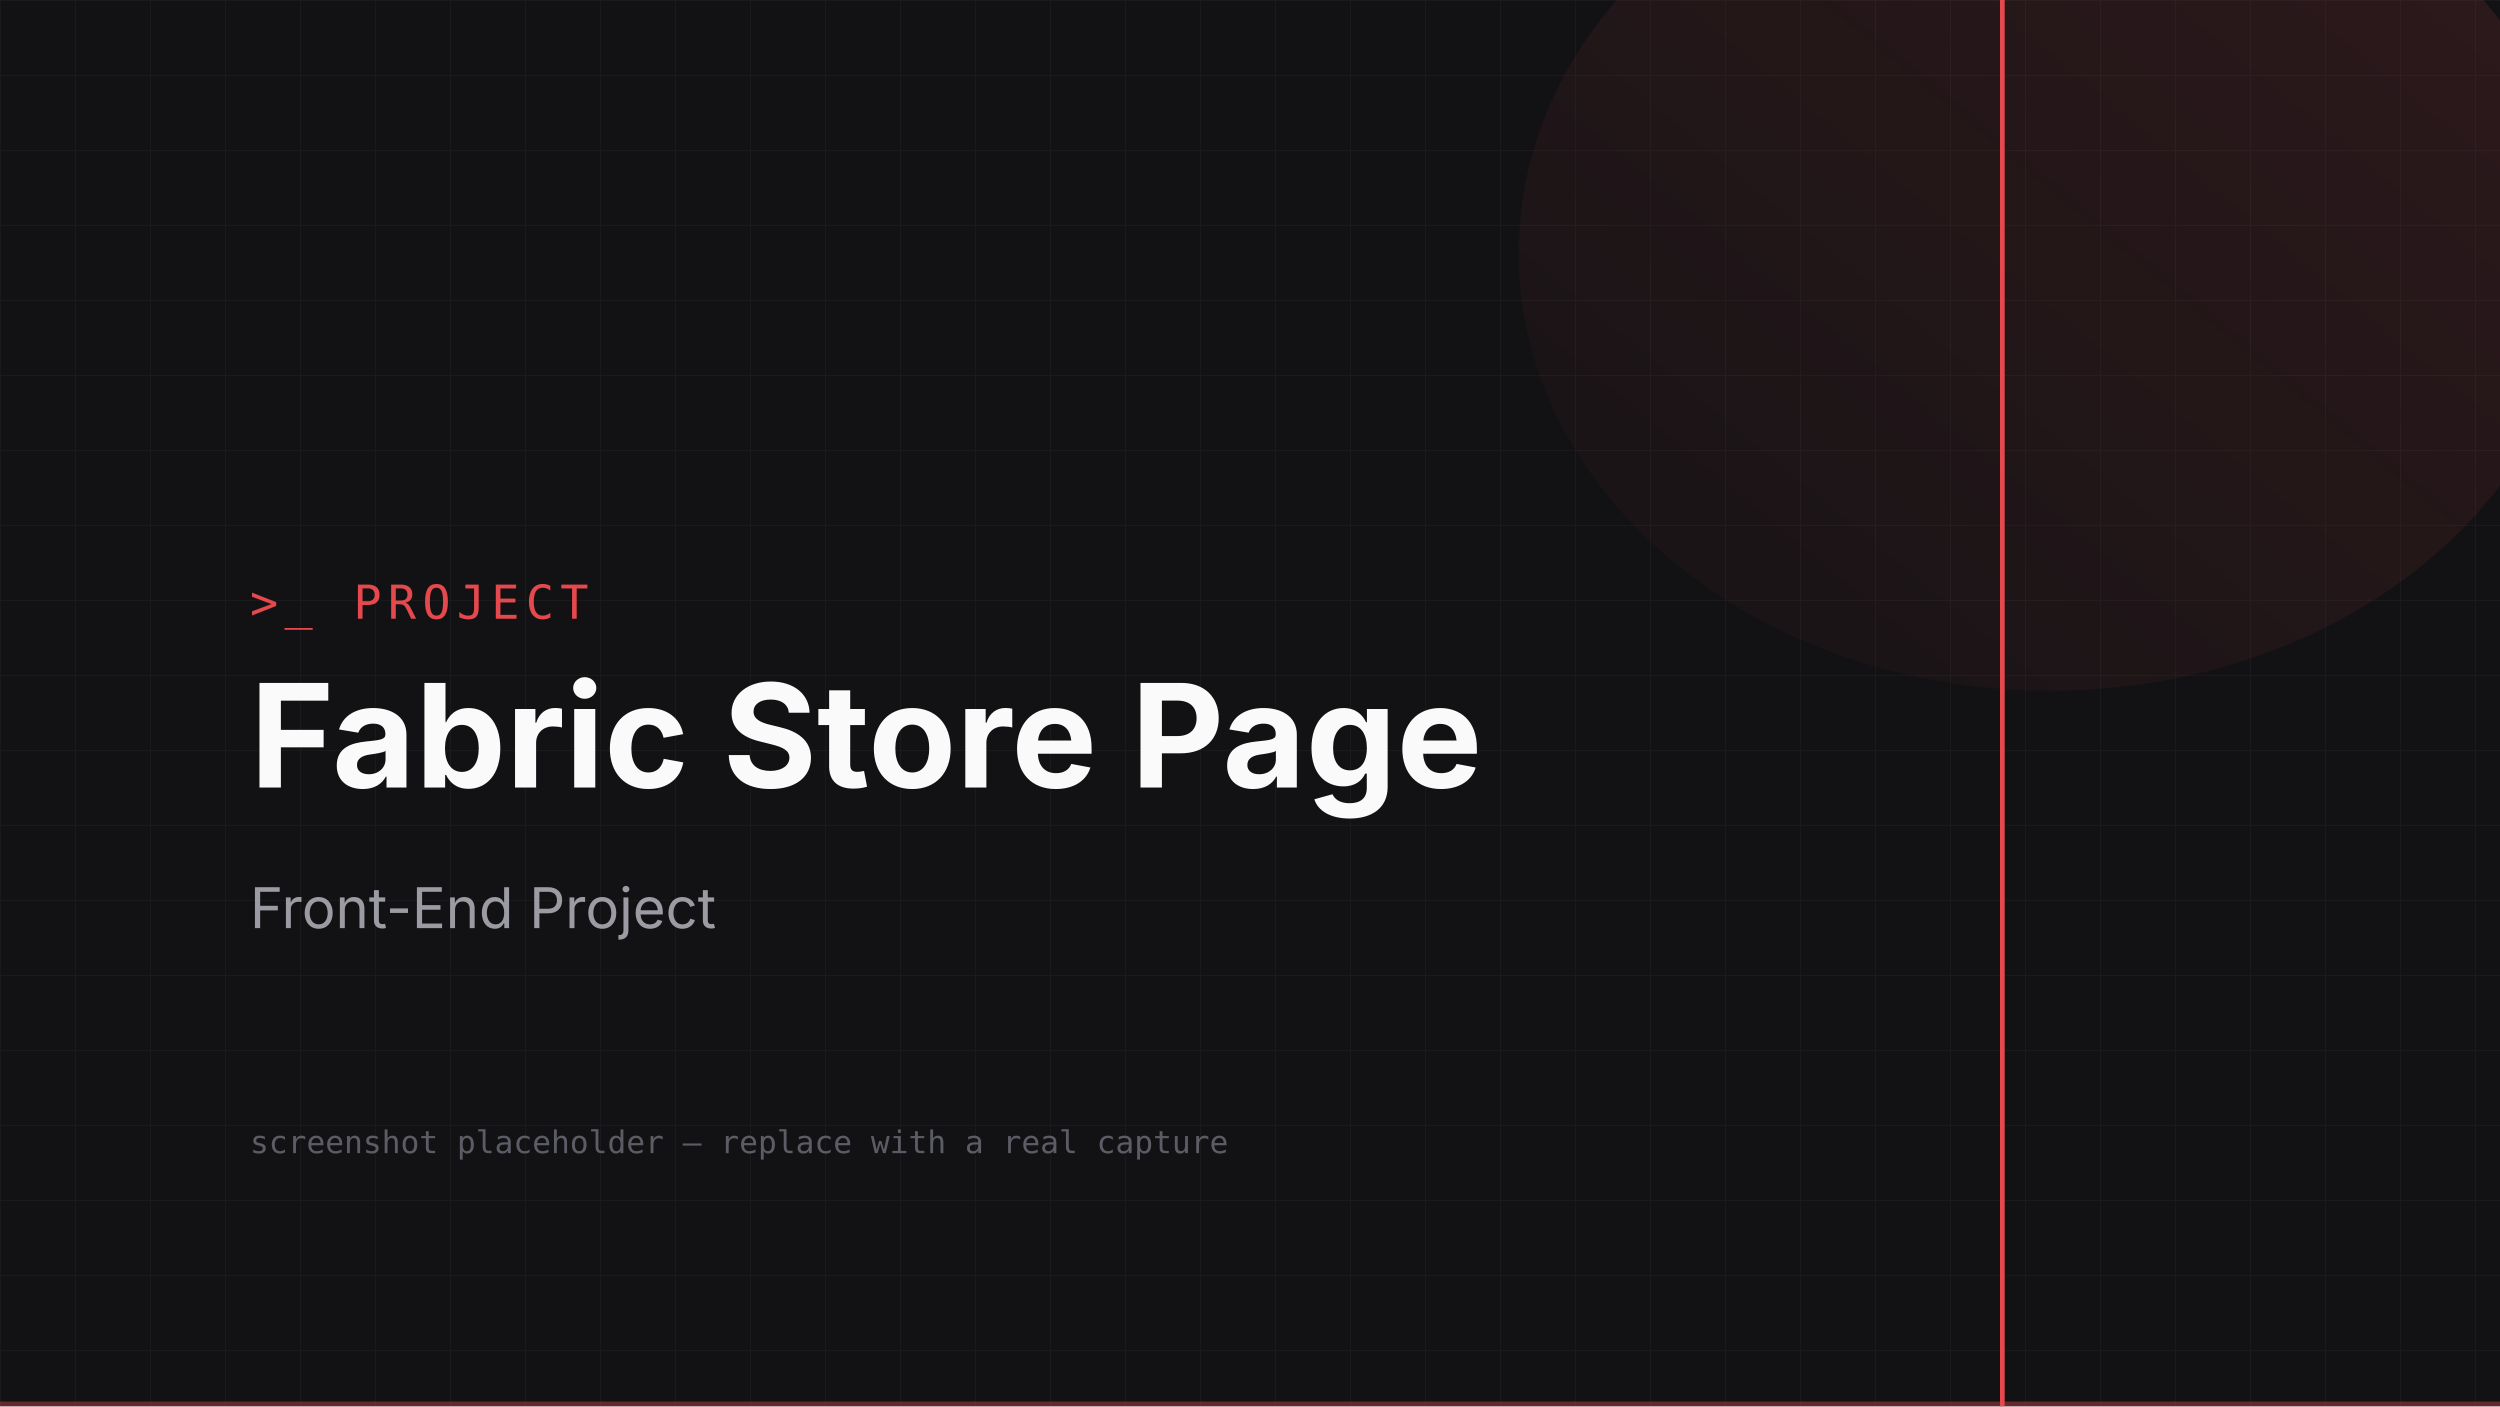
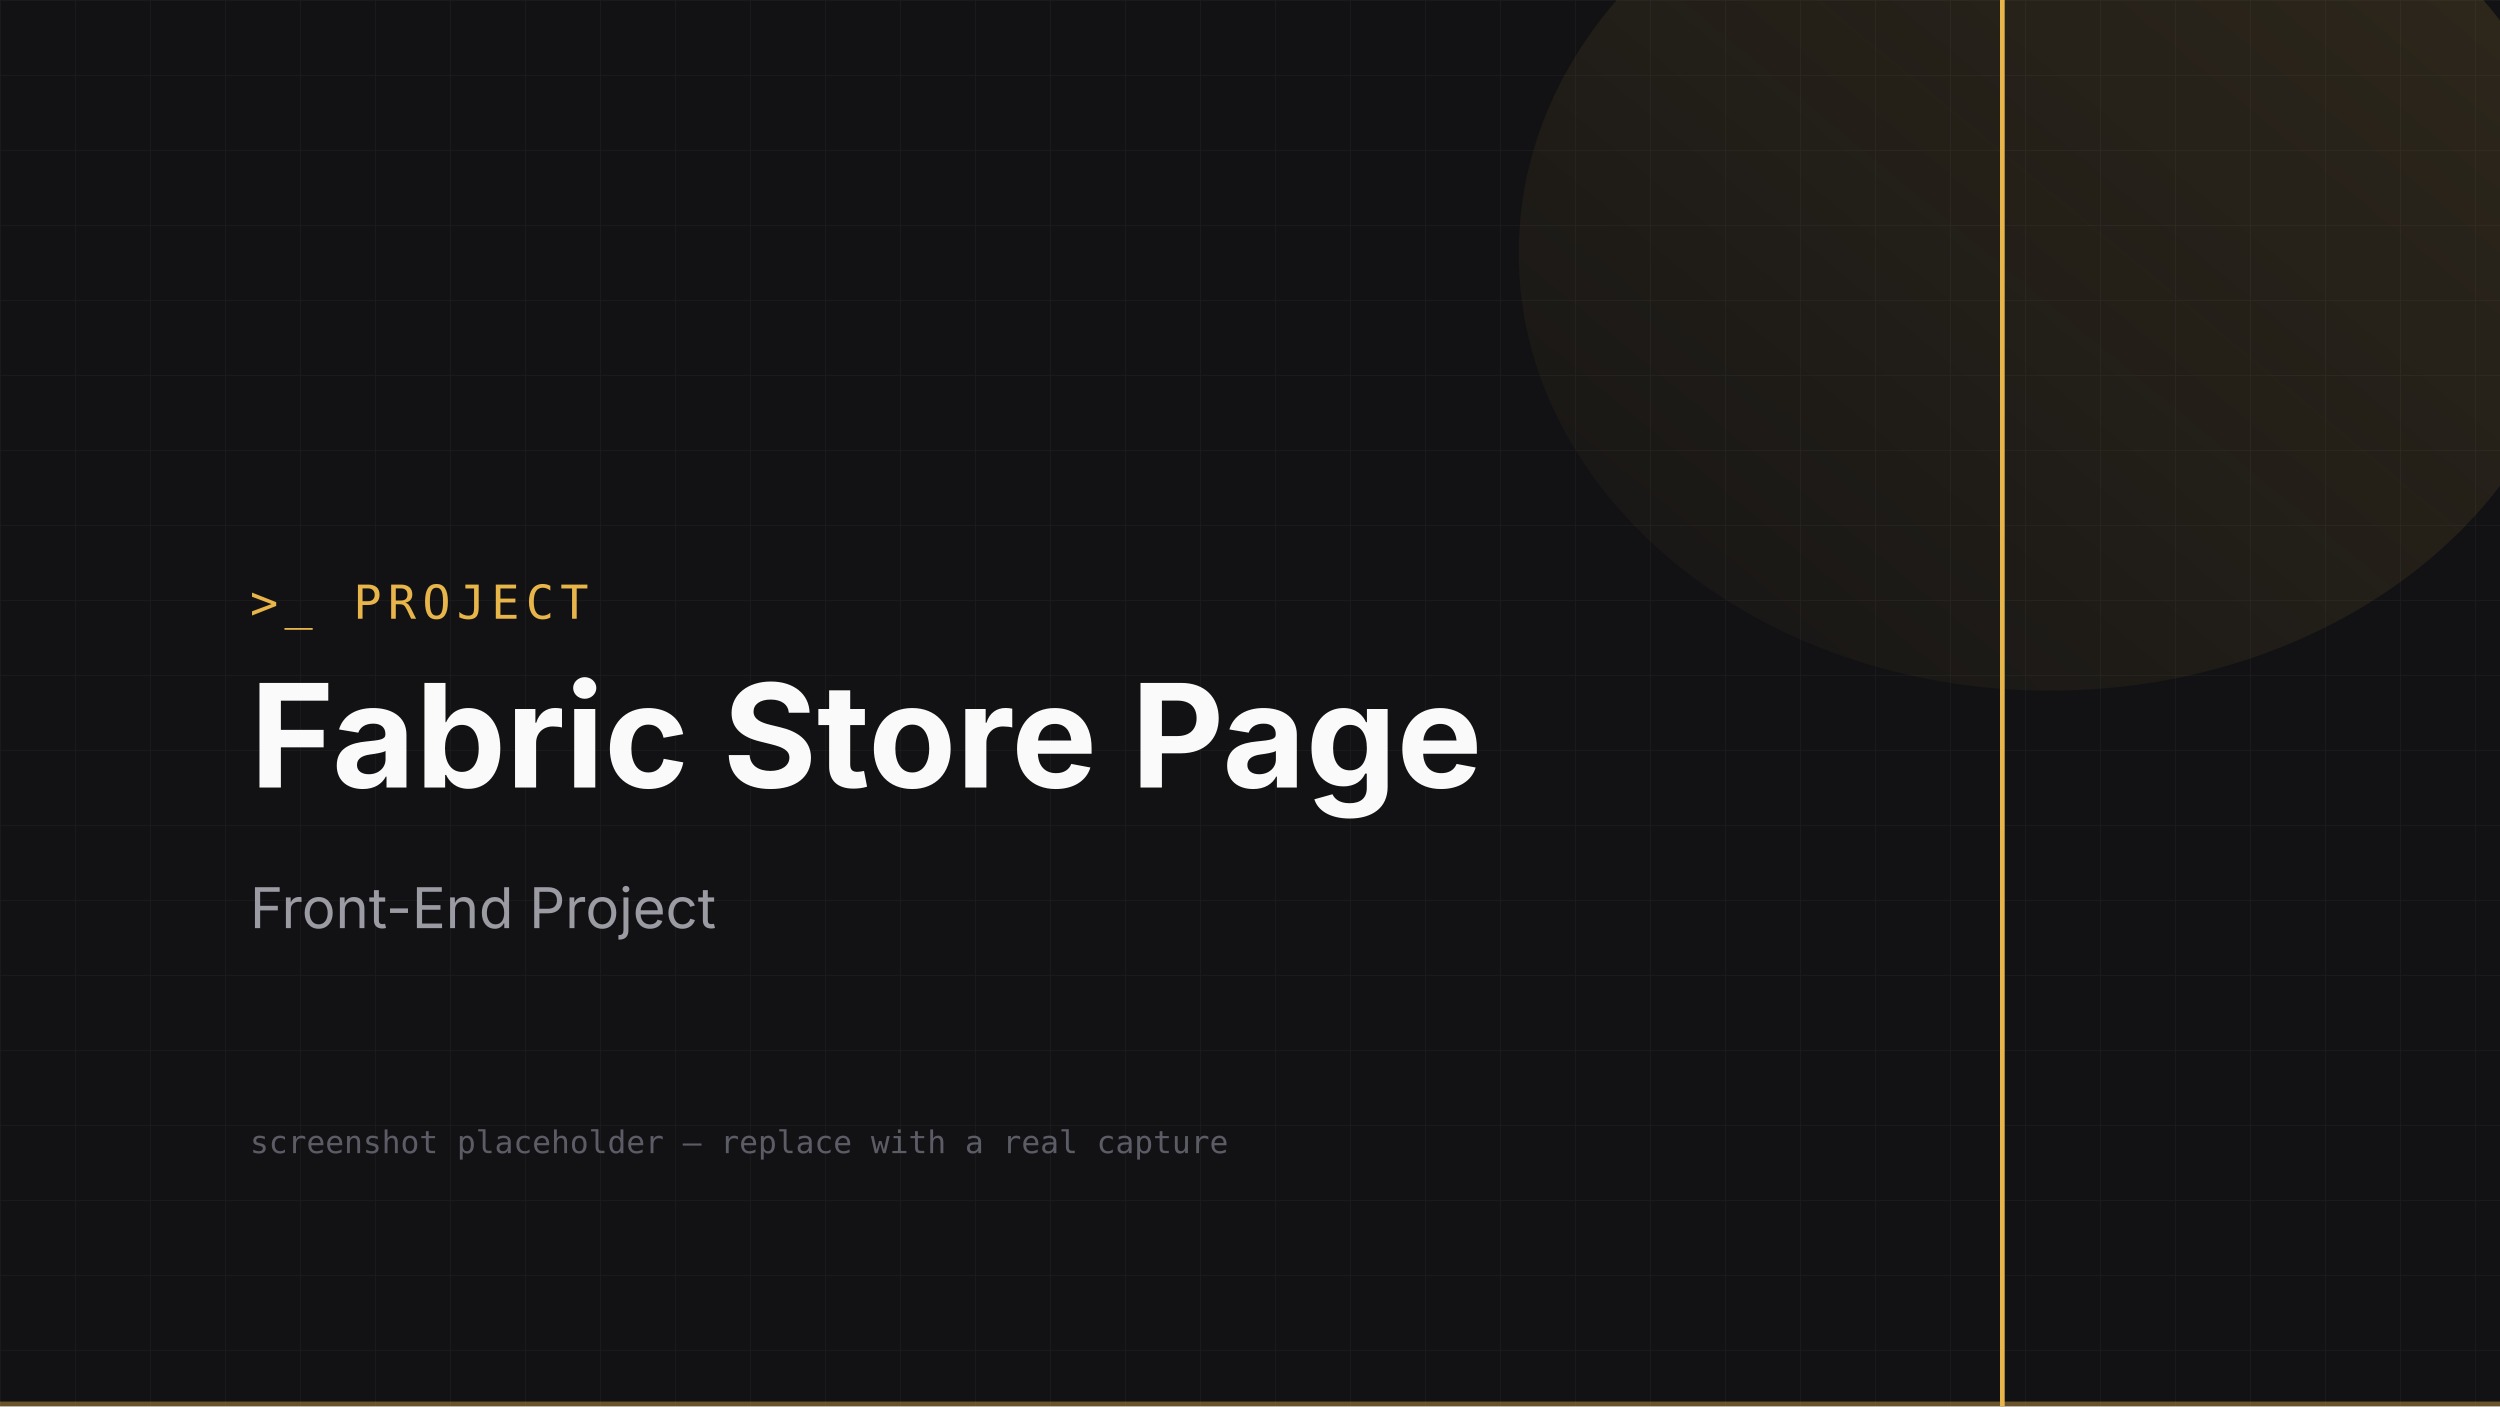
<svg xmlns="http://www.w3.org/2000/svg" width="1600" height="900" viewBox="0 0 1600 900" role="img" aria-label="Fabric Store Page screenshot placeholder">
  <defs>
    <pattern id="grid" width="48" height="48" patternUnits="userSpaceOnUse">
      <path d="M48 0H0V48" fill="none" stroke="#ffffff" stroke-opacity="0.045" />
    </pattern>
    <linearGradient id="glow" x1="1" y1="0" x2="0" y2="1">
-       <stop offset="0" stop-color="#e5484d" stop-opacity="0.14" />
-       <stop offset="1" stop-color="#e5484d" stop-opacity="0.02" />
+       <stop offset="0" stop-color="#e8b54a" stop-opacity="0.14" />
+       <stop offset="1" stop-color="#e8b54a" stop-opacity="0.02" />
    </linearGradient>
  </defs>
  <rect width="1600" height="900" fill="#121214" />
  <rect width="1600" height="900" fill="url(#grid)" />
  <ellipse cx="1312" cy="162" rx="340" ry="280" fill="url(#glow)" />
-   <rect x="1280" y="0" width="3" height="900" fill="#e5484d" />
-   <rect x="0" y="897" width="1600" height="3" fill="#e5484d" opacity="0.4" />
-   <text x="160" y="396" font-family="ui-monospace, Menlo, Consolas, monospace" font-size="30" fill="#e5484d" letter-spacing="4">
+   <rect x="1280" y="0" width="3" height="900" fill="#e8b54a" />
+   <rect x="0" y="897" width="1600" height="3" fill="#e8b54a" opacity="0.4" />
+   <text x="160" y="396" font-family="ui-monospace, Menlo, Consolas, monospace" font-size="30" fill="#e8b54a" letter-spacing="4">
    &gt;_ PROJECT
  </text>
  <text x="160" y="504" font-family="Inter, system-ui, sans-serif" font-size="92" font-weight="700" fill="#fafafa">
    Fabric Store Page
  </text>
  <text x="160" y="594" font-family="Inter, system-ui, sans-serif" font-size="36" fill="#9b9ba3">
    Front-End Project
  </text>
  <text x="160" y="738" font-family="ui-monospace, Menlo, Consolas, monospace" font-size="20" fill="#5c5c66">
    screenshot placeholder — replace with a real capture
  </text>
</svg>
